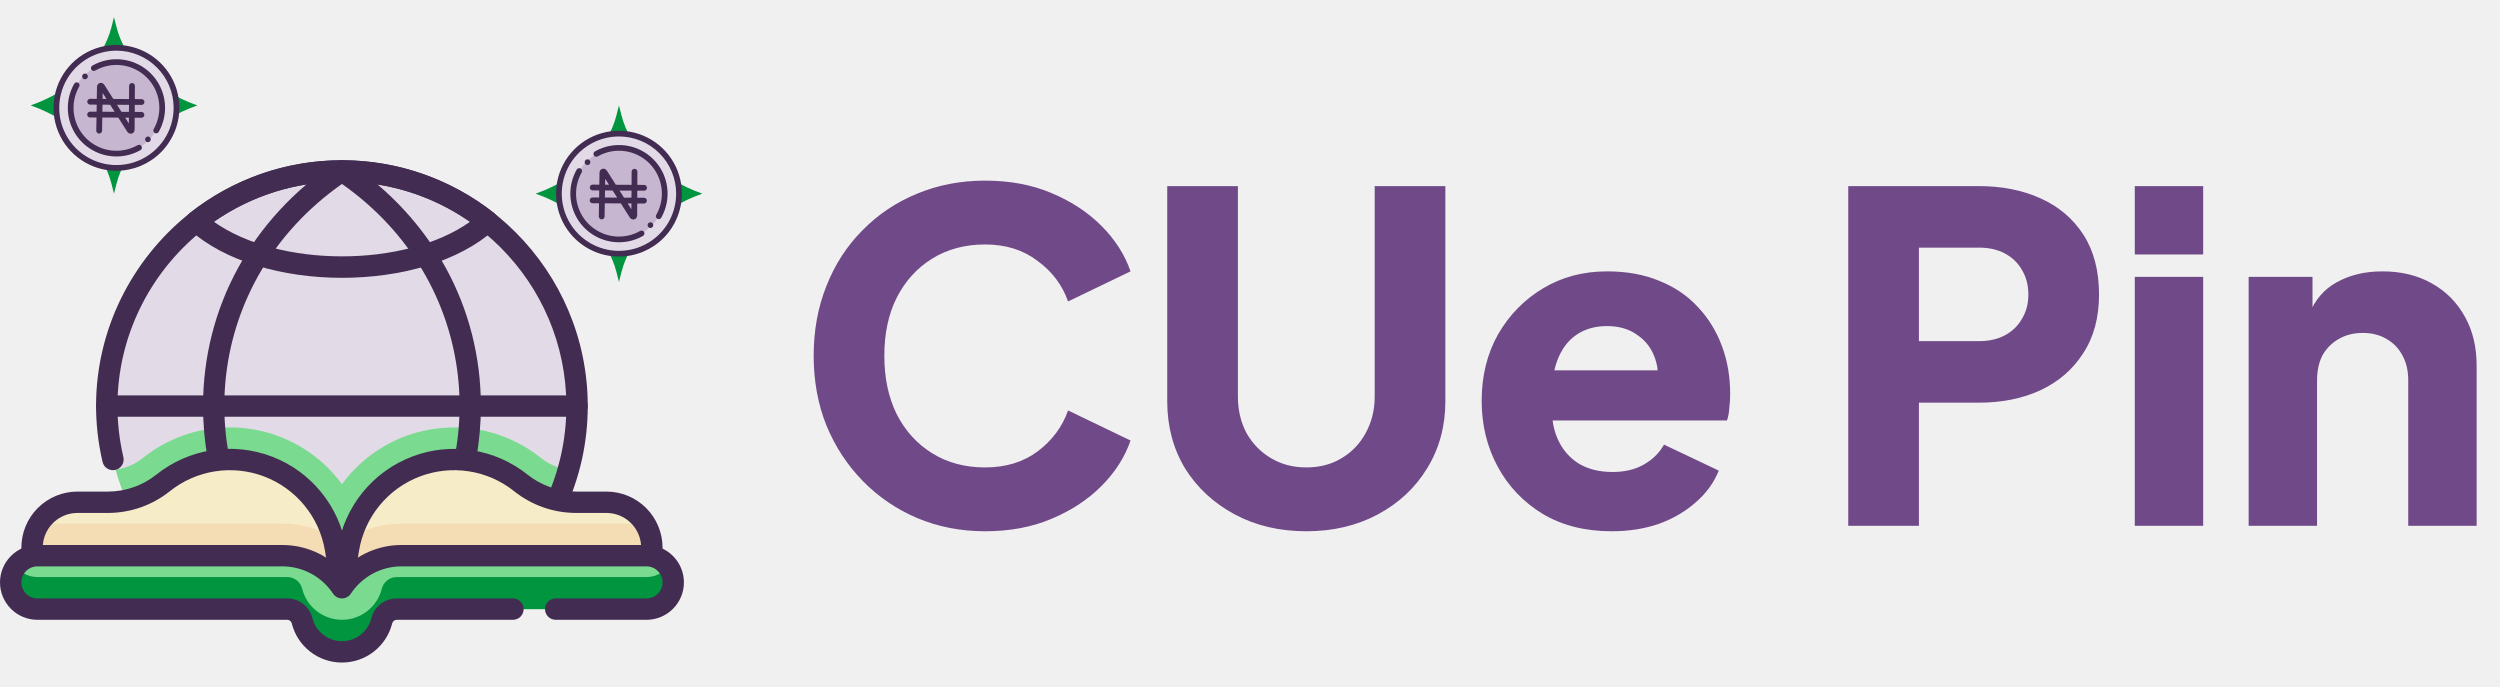
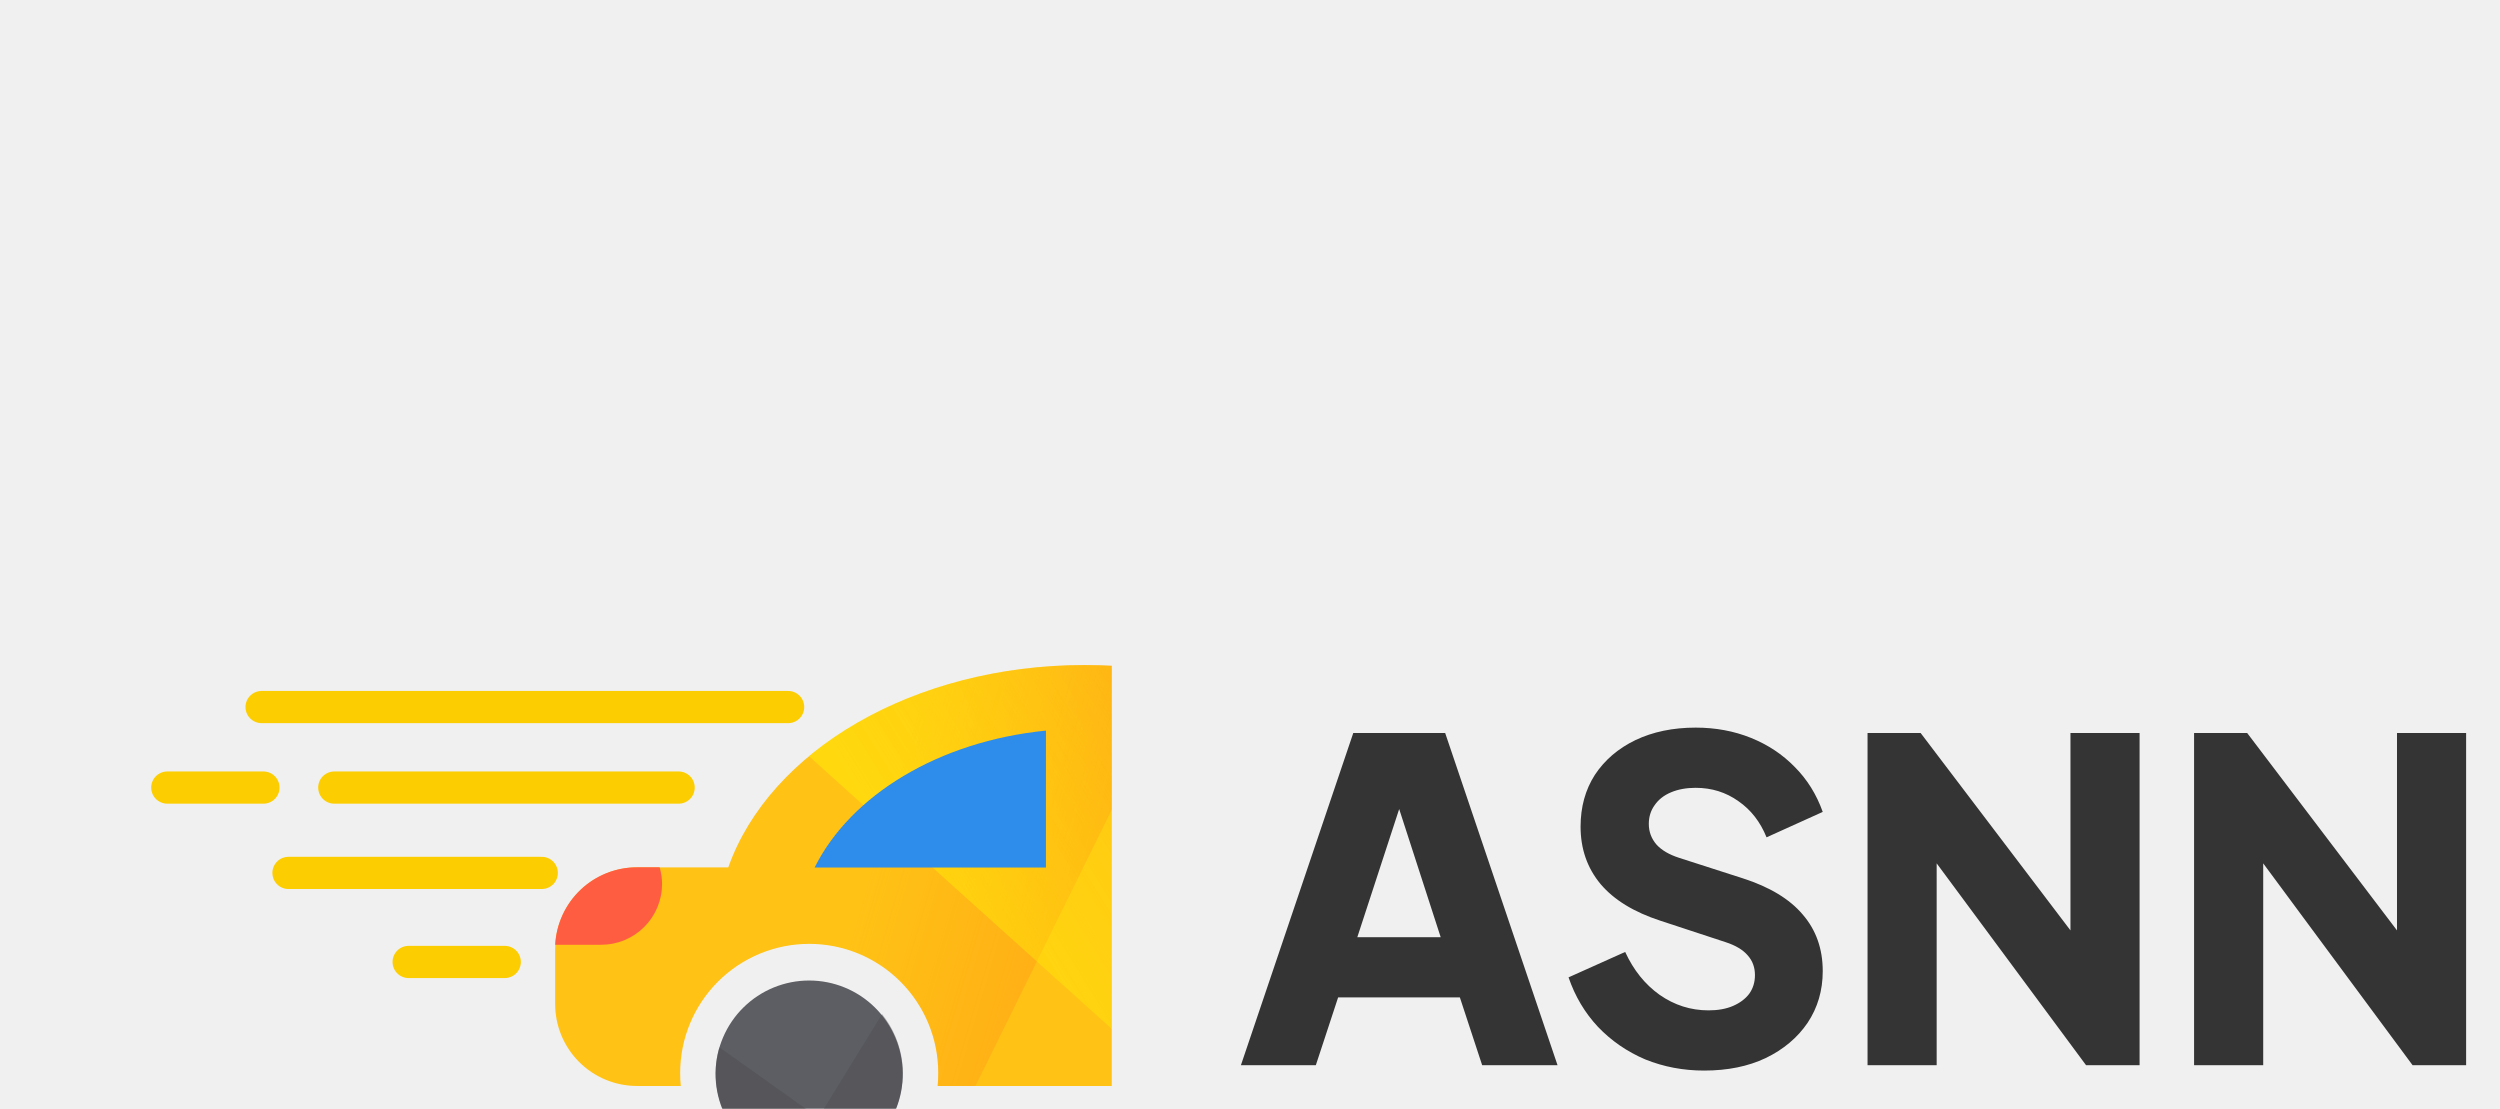
- <svg xmlns="http://www.w3.org/2000/svg" width="408" height="112" viewBox="0 0 408 112" fill="none">
-   <path d="M94.176 66.272C94.182 71.943 92.927 77.545 90.504 82.672C88.081 87.799 84.549 92.324 80.163 95.92H31.453C25.384 90.936 20.99 84.212 18.861 76.653C12.01 52.23 30.374 27.904 55.808 27.904C65.984 27.904 75.743 31.946 82.938 39.142C90.134 46.337 94.176 56.096 94.176 66.272Z" fill="#E2DBE7" />
-   <path d="M92.755 76.653C90.626 84.212 86.232 90.936 80.163 95.92H31.453C25.384 90.936 20.99 84.212 18.861 76.653C20.496 76.43 22.039 75.768 23.326 74.737C25.714 72.821 28.465 71.408 31.414 70.584C34.363 69.76 37.448 69.542 40.483 69.942C43.518 70.343 46.441 71.355 49.075 72.915C51.709 74.477 53.999 76.555 55.808 79.025C63.543 68.496 78.312 66.769 88.275 74.733C89.566 75.767 91.115 76.431 92.755 76.653Z" fill="#7ADA90" />
-   <path d="M80.163 97.664H31.453C31.049 97.664 30.658 97.524 30.346 97.267C25.653 93.401 21.892 88.526 19.343 83.006C19.247 82.797 19.194 82.573 19.185 82.344C19.176 82.115 19.213 81.886 19.292 81.672C19.372 81.457 19.493 81.26 19.649 81.092C19.804 80.924 19.992 80.788 20.2 80.693C20.408 80.597 20.633 80.543 20.862 80.535C21.091 80.526 21.319 80.562 21.534 80.642C21.748 80.722 21.945 80.843 22.113 80.998C22.282 81.154 22.417 81.341 22.513 81.549C24.753 86.401 28.02 90.71 32.087 94.176H79.531C83.581 90.742 86.833 86.467 89.061 81.648C91.289 76.829 92.439 71.581 92.432 66.272C92.432 46.076 76.003 29.648 55.808 29.648C32.264 29.648 14.796 51.627 20.134 74.597C20.186 74.82 20.194 75.052 20.156 75.278C20.119 75.504 20.037 75.72 19.916 75.915C19.795 76.109 19.636 76.278 19.45 76.411C19.264 76.544 19.053 76.639 18.83 76.691C18.607 76.743 18.375 76.75 18.149 76.713C17.923 76.675 17.707 76.594 17.512 76.472C17.318 76.351 17.149 76.193 17.016 76.007C16.883 75.82 16.788 75.61 16.736 75.386C10.878 50.186 30.084 26.16 55.808 26.16C77.926 26.16 95.92 44.154 95.92 66.272C95.928 72.201 94.618 78.058 92.084 83.419C89.55 88.779 85.857 93.51 81.27 97.267C80.958 97.524 80.567 97.664 80.163 97.664Z" fill="#432C52" />
-   <path d="M65.657 97.664H45.959C45.711 97.663 45.466 97.609 45.24 97.505C45.014 97.402 44.814 97.252 44.651 97.064C37.114 88.418 33.136 77.771 33.136 66.272C33.136 50.199 41.045 35.687 54.838 26.454C55.125 26.262 55.463 26.16 55.808 26.16C56.153 26.16 56.491 26.262 56.778 26.454C70.571 35.687 78.48 50.199 78.48 66.272C78.48 77.771 74.501 88.418 66.972 97.064C66.808 97.252 66.606 97.403 66.379 97.507C66.153 97.61 65.906 97.664 65.657 97.664ZM46.761 94.176H64.855C80.584 75.467 78.384 45.913 55.808 30.019C33.225 45.919 31.039 75.476 46.761 94.176Z" fill="#432C52" />
-   <path d="M55.808 95.92H5.232V89.38C5.232 87.414 6.013 85.529 7.403 84.139C8.793 82.749 10.678 81.968 12.644 81.968H17.634C20.896 81.969 24.061 80.859 26.607 78.82C36.334 71.05 50.846 75.672 54.293 87.586C54.677 88.892 54.679 89.147 55.808 95.92Z" fill="#F6EDC8" />
-   <path d="M55.808 95.92H5.232V89.38C5.229 87.992 5.618 86.632 6.355 85.456H46.074C48.952 85.453 51.783 86.186 54.297 87.586C54.676 88.891 54.679 89.147 55.808 95.92Z" fill="#F4DCB5" />
-   <path d="M55.808 97.664H5.232C4.769 97.664 4.326 97.48 3.999 97.153C3.672 96.826 3.488 96.382 3.488 95.92V89.38C3.488 86.952 4.453 84.623 6.17 82.906C7.887 81.189 10.216 80.224 12.644 80.224H17.634C20.499 80.22 23.278 79.245 25.517 77.457C28.133 75.365 31.25 73.992 34.561 73.477C37.871 72.961 41.258 73.319 44.387 74.516C47.516 75.714 50.277 77.708 52.397 80.302C54.517 82.896 55.922 85.999 56.473 89.304L57.528 95.626C57.571 95.876 57.559 96.133 57.492 96.378C57.425 96.623 57.306 96.85 57.142 97.045C56.978 97.239 56.774 97.395 56.543 97.502C56.313 97.609 56.062 97.664 55.808 97.664ZM6.976 94.176H53.75L53.033 89.877C52.583 87.172 51.433 84.632 49.697 82.509C47.962 80.386 45.702 78.753 43.141 77.773C40.58 76.793 37.808 76.5 35.099 76.923C32.389 77.346 29.838 78.469 27.697 80.183C24.838 82.463 21.291 83.707 17.634 83.712H12.644C11.141 83.712 9.699 84.309 8.636 85.372C7.573 86.435 6.976 87.877 6.976 89.38V94.176Z" fill="#432C52" />
-   <path d="M106.384 89.38V95.92H55.808C56.955 89.042 56.948 88.857 57.319 87.586C60.77 75.672 75.28 71.048 85.005 78.82C87.552 80.86 90.719 81.97 93.982 81.968H98.972C100.938 81.968 102.823 82.749 104.213 84.139C105.603 85.529 106.384 87.414 106.384 89.38Z" fill="#F6EDC8" />
-   <path d="M106.384 89.38V95.92H55.808C56.955 89.042 56.948 88.857 57.319 87.586C59.834 86.187 62.664 85.454 65.542 85.456H105.261C105.998 86.632 106.387 87.992 106.384 89.38Z" fill="#F4DCB5" />
-   <path d="M106.384 97.664H55.808C55.555 97.664 55.304 97.609 55.074 97.502C54.845 97.396 54.641 97.24 54.477 97.047C54.313 96.853 54.194 96.627 54.127 96.382C54.059 96.138 54.046 95.882 54.088 95.632L55.143 89.31C55.694 86.006 57.099 82.903 59.219 80.309C61.339 77.715 64.1 75.72 67.229 74.523C70.358 73.326 73.745 72.967 77.055 73.483C80.365 73.999 83.483 75.371 86.099 77.464C88.339 79.249 91.118 80.222 93.982 80.224H98.972C101.4 80.224 103.729 81.189 105.446 82.906C107.163 84.623 108.128 86.952 108.128 89.38V95.92C108.128 96.382 107.944 96.826 107.617 97.153C107.29 97.48 106.846 97.664 106.384 97.664ZM57.866 94.176H104.64V89.38C104.64 87.877 104.043 86.435 102.98 85.372C101.917 84.309 100.475 83.712 98.972 83.712H93.982C90.329 83.704 86.786 82.46 83.93 80.183C81.789 78.469 79.237 77.346 76.528 76.923C73.819 76.5 71.046 76.794 68.486 77.773C65.924 78.753 63.664 80.386 61.929 82.509C60.194 84.632 59.044 87.172 58.594 89.877L57.866 94.176Z" fill="#432C52" />
-   <path d="M109.872 95.048C109.872 96.204 109.413 97.313 108.595 98.131C107.777 98.948 106.668 99.408 105.512 99.408H64.746C64.186 99.408 63.643 99.595 63.202 99.939C62.761 100.284 62.448 100.766 62.313 101.309C61.95 102.758 61.114 104.045 59.936 104.964C58.758 105.884 57.306 106.383 55.812 106.383C54.318 106.383 52.867 105.884 51.689 104.964C50.511 104.045 49.674 102.758 49.312 101.309C49.176 100.765 48.861 100.282 48.419 99.937C47.976 99.593 47.431 99.406 46.87 99.408H6.104C4.948 99.408 3.839 98.948 3.021 98.131C2.203 97.313 1.744 96.204 1.744 95.048C1.744 93.891 2.203 92.782 3.021 91.965C3.839 91.147 4.948 90.688 6.104 90.688H46.074C48.003 90.688 49.901 91.165 51.6 92.078C53.298 92.991 54.744 94.311 55.808 95.92C56.872 94.311 58.318 92.991 60.016 92.078C61.715 91.165 63.613 90.688 65.542 90.688H105.512C106.668 90.688 107.777 91.147 108.595 91.965C109.413 92.782 109.872 93.891 109.872 95.048Z" fill="#7ADA90" />
-   <path d="M105.512 94.176H64.746C64.186 94.176 63.643 94.363 63.202 94.707C62.761 95.052 62.448 95.534 62.313 96.077C61.95 97.526 61.114 98.813 59.936 99.732C58.758 100.652 57.306 101.151 55.812 101.151C54.318 101.151 52.867 100.652 51.689 99.732C50.511 98.813 49.674 97.526 49.312 96.077C49.176 95.532 48.862 95.049 48.419 94.705C47.976 94.36 47.431 94.174 46.87 94.176H6.104C5.427 94.177 4.759 94.02 4.153 93.717C3.548 93.414 3.021 92.974 2.616 92.432C2.048 93.186 1.742 94.104 1.744 95.048C1.744 96.204 2.203 97.313 3.021 98.131C3.839 98.948 4.948 99.408 6.104 99.408H46.87C47.429 99.408 47.973 99.595 48.414 99.939C48.855 100.284 49.168 100.766 49.303 101.309C49.666 102.758 50.502 104.045 51.68 104.964C52.858 105.884 54.309 106.383 55.804 106.383C57.298 106.383 58.749 105.884 59.927 104.964C61.105 104.045 61.941 102.758 62.304 101.309C62.44 100.764 62.754 100.281 63.197 99.937C63.639 99.592 64.185 99.406 64.746 99.408H105.512C106.668 99.408 107.777 98.948 108.595 98.131C109.413 97.313 109.872 96.204 109.872 95.048C109.874 94.104 109.568 93.186 109 92.432C108.595 92.974 108.068 93.414 107.462 93.717C106.857 94.02 106.189 94.177 105.512 94.176Z" fill="#01953F" />
-   <path d="M55.808 108.128C53.924 108.13 52.094 107.501 50.609 106.342C49.124 105.183 48.07 103.56 47.615 101.732C47.574 101.565 47.478 101.418 47.343 101.313C47.208 101.207 47.041 101.151 46.87 101.152H6.104C4.485 101.152 2.933 100.509 1.788 99.364C0.643 98.219 0 96.667 0 95.048C0 93.429 0.643 91.876 1.788 90.732C2.933 89.587 4.485 88.944 6.104 88.944H46.074C47.896 88.942 49.699 89.311 51.373 90.03C53.046 90.749 54.556 91.802 55.808 93.125C57.06 91.802 58.57 90.749 60.243 90.03C61.917 89.311 63.72 88.942 65.542 88.944H105.512C107.131 88.944 108.683 89.587 109.828 90.732C110.973 91.876 111.616 93.429 111.616 95.048C111.616 96.667 110.973 98.219 109.828 99.364C108.683 100.509 107.131 101.152 105.512 101.152H90.688C90.225 101.152 89.782 100.968 89.455 100.641C89.128 100.314 88.944 99.87 88.944 99.408C88.944 98.945 89.128 98.502 89.455 98.175C89.782 97.848 90.225 97.664 90.688 97.664H105.512C106.206 97.664 106.871 97.388 107.362 96.898C107.852 96.407 108.128 95.742 108.128 95.048C108.128 94.354 107.852 93.689 107.362 93.198C106.871 92.707 106.206 92.432 105.512 92.432H65.542C63.9 92.43 62.284 92.836 60.838 93.613C59.392 94.391 58.162 95.515 57.258 96.886C57.099 97.125 56.883 97.321 56.629 97.457C56.376 97.592 56.093 97.663 55.806 97.663C55.518 97.663 55.236 97.592 54.982 97.457C54.729 97.321 54.513 97.125 54.354 96.886C53.45 95.515 52.22 94.39 50.774 93.613C49.328 92.835 47.712 92.43 46.07 92.432H6.104C5.41 92.432 4.745 92.707 4.254 93.198C3.764 93.689 3.488 94.354 3.488 95.048C3.488 95.742 3.764 96.407 4.254 96.898C4.745 97.388 5.41 97.664 6.104 97.664H46.87C47.819 97.663 48.74 97.98 49.488 98.564C50.235 99.148 50.766 99.965 50.995 100.886C51.263 101.958 51.882 102.91 52.753 103.59C53.624 104.271 54.698 104.64 55.804 104.64C56.909 104.64 57.983 104.271 58.854 103.59C59.725 102.91 60.344 101.958 60.613 100.886C60.842 99.964 61.374 99.145 62.123 98.561C62.872 97.977 63.796 97.661 64.746 97.664H83.712C84.174 97.664 84.618 97.848 84.945 98.175C85.272 98.502 85.456 98.945 85.456 99.408C85.456 99.87 85.272 100.314 84.945 100.641C84.618 100.968 84.174 101.152 83.712 101.152H64.746C64.575 101.152 64.41 101.209 64.275 101.314C64.141 101.419 64.046 101.566 64.005 101.732C63.55 103.56 62.495 105.184 61.01 106.343C59.524 107.503 57.693 108.131 55.808 108.128ZM30.878 37.433C30.69 37.262 30.542 37.053 30.444 36.82C30.346 36.586 30.299 36.334 30.308 36.081C30.317 35.828 30.381 35.58 30.495 35.354C30.61 35.128 30.772 34.93 30.971 34.773C38.044 29.186 46.795 26.148 55.808 26.148C64.821 26.148 73.572 29.186 80.645 34.773C80.844 34.93 81.006 35.128 81.12 35.354C81.235 35.58 81.299 35.828 81.308 36.081C81.317 36.334 81.27 36.586 81.172 36.82C81.074 37.053 80.926 37.262 80.738 37.433C69.145 47.986 42.458 47.973 30.878 37.433ZM34.902 36.188C45.446 43.698 66.102 43.746 76.714 36.188C70.578 31.919 63.283 29.631 55.808 29.631C48.333 29.631 41.038 31.919 34.902 36.188ZM94.176 68.016H17.44C16.977 68.016 16.534 67.832 16.207 67.505C15.88 67.178 15.696 66.734 15.696 66.272C15.696 65.809 15.88 65.366 16.207 65.039C16.534 64.712 16.977 64.528 17.44 64.528H94.176C94.638 64.528 95.082 64.712 95.409 65.039C95.736 65.366 95.92 65.809 95.92 66.272C95.92 66.734 95.736 67.178 95.409 67.505C95.082 67.832 94.638 68.016 94.176 68.016Z" fill="#432C52" />
-   <path d="M32.205 17.202C28.82 18.396 25.859 20.181 23.564 22.409C21.269 24.638 19.706 27.246 19.004 30.02L18.603 31.604L18.201 30.02C17.499 27.246 15.937 24.637 13.642 22.409C11.347 20.181 8.385 18.396 5.001 17.202C8.385 16.008 11.347 14.224 13.641 11.995C15.936 9.767 17.499 7.159 18.201 4.385L18.603 2.8L19.004 4.385C19.706 7.159 21.269 9.767 23.564 11.995C25.859 14.224 28.82 16.008 32.205 17.202Z" fill="#01953F" />
-   <path d="M19.003 27.404C24.416 27.404 28.804 23.016 28.804 17.602C28.804 12.189 24.416 7.801 19.003 7.801C13.589 7.801 9.201 12.189 9.201 17.602C9.201 23.016 13.589 27.404 19.003 27.404Z" fill="#E2DBE7" />
-   <path d="M19.003 25.07C23.127 25.07 26.47 21.727 26.47 17.602C26.47 13.478 23.127 10.135 19.003 10.135C14.878 10.135 11.535 13.478 11.535 17.602C11.535 21.727 14.878 25.07 19.003 25.07Z" fill="#C6B6CF" />
-   <path d="M16.185 21.323L16.3 14.158C16.301 14.065 16.378 13.99 16.471 13.99V13.99C16.529 13.991 16.583 14.021 16.614 14.07L21.186 21.275C21.216 21.324 21.27 21.353 21.328 21.354V21.354C21.421 21.354 21.498 21.279 21.498 21.185L21.541 14.024M14.715 16.599L23.097 16.649M14.703 18.695L23.084 18.745" stroke="#432C52" stroke-width="0.944" stroke-linecap="round" />
-   <path d="M19.003 27.871C16.972 27.871 14.987 27.268 13.298 26.14C11.609 25.012 10.293 23.408 9.516 21.532C8.739 19.656 8.536 17.591 8.932 15.599C9.328 13.607 10.306 11.778 11.742 10.342C13.178 8.906 15.008 7.928 17 7.532C18.991 7.135 21.056 7.339 22.932 8.116C24.808 8.893 26.412 10.209 27.54 11.898C28.669 13.586 29.271 15.572 29.271 17.602C29.268 20.325 28.185 22.935 26.26 24.86C24.335 26.785 21.725 27.867 19.003 27.871ZM19.003 8.268C17.157 8.268 15.352 8.815 13.817 9.841C12.282 10.867 11.085 12.325 10.379 14.03C9.672 15.736 9.487 17.613 9.847 19.424C10.208 21.234 11.097 22.898 12.402 24.203C13.708 25.509 15.371 26.398 17.182 26.758C18.992 27.118 20.869 26.933 22.575 26.227C24.281 25.52 25.738 24.324 26.764 22.789C27.79 21.253 28.337 19.449 28.337 17.602C28.334 15.128 27.35 12.755 25.6 11.005C23.85 9.255 21.477 8.271 19.003 8.268Z" fill="#432C52" />
-   <path d="M25.494 21.761C25.413 21.761 25.333 21.739 25.262 21.699C25.191 21.658 25.132 21.599 25.091 21.529C25.05 21.458 25.029 21.378 25.028 21.296C25.028 21.214 25.049 21.134 25.089 21.063C25.848 19.73 26.148 18.185 25.944 16.665C25.739 15.145 25.04 13.734 23.956 12.649C22.871 11.565 21.46 10.866 19.94 10.661C18.42 10.456 16.875 10.756 15.542 11.515C15.489 11.547 15.43 11.567 15.368 11.575C15.307 11.584 15.245 11.58 15.185 11.564C15.125 11.548 15.069 11.521 15.02 11.483C14.971 11.445 14.93 11.398 14.9 11.344C14.869 11.291 14.849 11.231 14.842 11.17C14.834 11.109 14.839 11.046 14.856 10.987C14.872 10.927 14.901 10.872 14.939 10.823C14.978 10.775 15.025 10.734 15.079 10.704C16.59 9.844 18.342 9.504 20.065 9.736C21.788 9.968 23.387 10.759 24.616 11.989C25.846 13.218 26.637 14.817 26.869 16.54C27.101 18.263 26.761 20.015 25.901 21.526C25.86 21.597 25.8 21.657 25.729 21.698C25.658 21.739 25.577 21.761 25.494 21.761ZM19.003 25.537C17.614 25.537 16.25 25.173 15.046 24.48C13.842 23.788 12.841 22.792 12.143 21.592C11.445 20.392 11.074 19.029 11.067 17.641C11.06 16.252 11.418 14.886 12.105 13.679C12.135 13.625 12.175 13.577 12.224 13.539C12.272 13.5 12.328 13.472 12.387 13.455C12.447 13.439 12.509 13.434 12.57 13.441C12.632 13.449 12.691 13.469 12.745 13.499C12.798 13.53 12.845 13.571 12.883 13.62C12.921 13.669 12.948 13.725 12.964 13.785C12.98 13.844 12.984 13.907 12.976 13.968C12.967 14.029 12.947 14.088 12.915 14.142C12.157 15.475 11.857 17.02 12.061 18.54C12.266 20.06 12.965 21.471 14.049 22.555C15.134 23.64 16.544 24.338 18.065 24.543C19.585 24.748 21.13 24.448 22.463 23.689C22.516 23.659 22.575 23.639 22.636 23.632C22.697 23.624 22.758 23.628 22.817 23.645C22.877 23.661 22.932 23.688 22.98 23.726C23.029 23.763 23.07 23.81 23.1 23.863C23.13 23.916 23.15 23.975 23.158 24.036C23.165 24.097 23.161 24.159 23.145 24.218C23.129 24.277 23.101 24.332 23.064 24.381C23.026 24.429 22.979 24.47 22.926 24.5C21.73 25.18 20.378 25.538 19.003 25.537ZM13.869 12.935C13.745 12.933 13.627 12.885 13.537 12.8C13.451 12.711 13.403 12.592 13.402 12.468C13.403 12.407 13.415 12.347 13.439 12.291C13.463 12.234 13.496 12.182 13.537 12.137C13.592 12.083 13.658 12.043 13.732 12.021C13.805 11.999 13.883 11.996 13.958 12.011C14.033 12.026 14.103 12.059 14.162 12.108C14.221 12.156 14.268 12.219 14.297 12.289C14.326 12.36 14.338 12.437 14.331 12.513C14.323 12.589 14.297 12.662 14.255 12.726C14.213 12.79 14.155 12.842 14.088 12.879C14.02 12.915 13.945 12.934 13.869 12.935ZM24.137 23.203C24.03 23.202 23.927 23.164 23.845 23.096C23.763 23.027 23.707 22.933 23.688 22.828C23.668 22.723 23.684 22.614 23.735 22.521C23.786 22.427 23.868 22.354 23.967 22.313C24.065 22.273 24.175 22.268 24.277 22.299C24.379 22.331 24.467 22.396 24.526 22.485C24.585 22.574 24.612 22.681 24.601 22.787C24.591 22.893 24.544 22.992 24.468 23.068C24.379 23.153 24.26 23.201 24.137 23.203Z" fill="#432C52" />
-   <path d="M114.616 31.604C111.232 32.799 108.271 34.583 105.976 36.812C103.681 39.04 102.118 41.648 101.416 44.422L101.014 46.007L100.613 44.422C99.911 41.648 98.348 39.04 96.053 36.811C93.758 34.583 90.797 32.798 87.412 31.604C90.797 30.41 93.758 28.626 96.053 26.397C98.348 24.169 99.911 21.561 100.613 18.787L101.014 17.202L101.416 18.787C102.118 21.561 103.681 24.169 105.975 26.398C108.27 28.626 111.232 30.41 114.616 31.604Z" fill="#01953F" />
-   <path d="M101.014 41.406C106.428 41.406 110.816 37.017 110.816 31.604C110.816 26.191 106.428 21.803 101.014 21.803C95.601 21.803 91.213 26.191 91.213 31.604C91.213 37.017 95.601 41.406 101.014 41.406Z" fill="#E2DBE7" />
-   <path d="M101.014 39.072C105.139 39.072 108.482 35.729 108.482 31.604C108.482 27.48 105.139 24.137 101.014 24.137C96.89 24.137 93.547 27.48 93.547 31.604C93.547 35.729 96.89 39.072 101.014 39.072Z" fill="#C6B6CF" />
-   <path d="M98.197 35.325L98.311 28.16C98.313 28.067 98.389 27.992 98.483 27.992V27.992C98.541 27.993 98.595 28.023 98.626 28.072L103.197 35.277C103.228 35.326 103.282 35.355 103.339 35.356V35.356C103.433 35.356 103.509 35.281 103.51 35.187L103.553 28.026M96.727 30.601L105.109 30.651M96.714 32.697L105.096 32.747" stroke="#432C52" stroke-width="0.944" stroke-linecap="round" />
-   <path d="M101.014 41.873C98.984 41.873 96.998 41.27 95.31 40.142C93.621 39.014 92.305 37.41 91.528 35.534C90.751 33.658 90.547 31.593 90.944 29.601C91.34 27.609 92.318 25.78 93.754 24.344C95.19 22.908 97.019 21.93 99.011 21.534C101.003 21.137 103.068 21.341 104.944 22.118C106.82 22.895 108.424 24.211 109.552 25.9C110.68 27.588 111.283 29.574 111.283 31.604C111.279 34.327 110.197 36.937 108.272 38.862C106.347 40.787 103.737 41.87 101.014 41.873ZM101.014 22.27C99.168 22.27 97.363 22.817 95.828 23.843C94.293 24.869 93.097 26.326 92.39 28.032C91.684 29.738 91.499 31.615 91.859 33.425C92.219 35.236 93.108 36.9 94.414 38.205C95.719 39.511 97.383 40.4 99.193 40.76C101.004 41.12 102.881 40.935 104.587 40.228C106.292 39.522 107.75 38.326 108.776 36.791C109.802 35.255 110.349 33.451 110.349 31.604C110.346 29.13 109.362 26.757 107.612 25.007C105.862 23.257 103.489 22.273 101.014 22.27Z" fill="#432C52" />
-   <path d="M107.506 35.763C107.425 35.763 107.344 35.741 107.274 35.701C107.203 35.66 107.144 35.601 107.103 35.531C107.062 35.46 107.04 35.38 107.04 35.298C107.04 35.217 107.061 35.136 107.101 35.065C107.86 33.732 108.16 32.187 107.955 30.667C107.75 29.147 107.052 27.736 105.967 26.651C104.883 25.567 103.472 24.868 101.952 24.663C100.432 24.459 98.887 24.759 97.554 25.517C97.5 25.549 97.441 25.569 97.38 25.578C97.319 25.586 97.257 25.582 97.197 25.566C97.137 25.55 97.081 25.523 97.032 25.485C96.983 25.447 96.942 25.4 96.911 25.346C96.881 25.293 96.861 25.233 96.853 25.172C96.846 25.111 96.851 25.048 96.867 24.989C96.884 24.929 96.912 24.874 96.951 24.825C96.989 24.777 97.037 24.736 97.091 24.706C98.602 23.846 100.353 23.506 102.076 23.738C103.799 23.97 105.398 24.762 106.628 25.991C107.857 27.22 108.649 28.819 108.881 30.542C109.113 32.265 108.773 34.017 107.912 35.528C107.871 35.599 107.812 35.659 107.741 35.7C107.67 35.741 107.589 35.763 107.506 35.763ZM101.014 39.539C99.626 39.539 98.261 39.175 97.058 38.483C95.854 37.79 94.853 36.794 94.155 35.594C93.457 34.394 93.085 33.031 93.079 31.643C93.072 30.254 93.43 28.888 94.117 27.681C94.146 27.627 94.187 27.579 94.235 27.541C94.284 27.503 94.339 27.474 94.399 27.457C94.458 27.441 94.521 27.436 94.582 27.444C94.643 27.451 94.703 27.471 94.756 27.501C94.81 27.532 94.857 27.573 94.895 27.622C94.933 27.671 94.96 27.727 94.976 27.787C94.992 27.846 94.996 27.909 94.987 27.97C94.979 28.031 94.959 28.09 94.927 28.144C94.168 29.477 93.868 31.022 94.073 32.542C94.278 34.062 94.976 35.473 96.061 36.557C97.145 37.642 98.556 38.34 100.076 38.545C101.596 38.75 103.142 38.45 104.475 37.691C104.528 37.661 104.587 37.642 104.648 37.634C104.708 37.626 104.77 37.63 104.829 37.647C104.888 37.663 104.944 37.69 104.992 37.728C105.041 37.765 105.081 37.812 105.112 37.865C105.142 37.919 105.162 37.977 105.169 38.038C105.177 38.099 105.173 38.161 105.157 38.22C105.14 38.279 105.113 38.334 105.075 38.383C105.038 38.431 104.991 38.472 104.938 38.502C103.742 39.182 102.39 39.54 101.014 39.539ZM95.88 26.937C95.757 26.935 95.638 26.887 95.549 26.802C95.463 26.713 95.415 26.594 95.414 26.47C95.414 26.409 95.427 26.349 95.451 26.293C95.475 26.236 95.508 26.184 95.549 26.139C95.603 26.085 95.67 26.045 95.743 26.023C95.817 26.001 95.894 25.998 95.969 26.013C96.044 26.028 96.115 26.061 96.174 26.11C96.233 26.158 96.279 26.221 96.309 26.291C96.338 26.362 96.35 26.439 96.342 26.515C96.335 26.591 96.309 26.665 96.267 26.728C96.224 26.792 96.167 26.845 96.1 26.881C96.032 26.917 95.957 26.937 95.88 26.937ZM106.148 37.205C106.042 37.204 105.939 37.166 105.857 37.098C105.775 37.029 105.719 36.935 105.699 36.83C105.679 36.725 105.696 36.617 105.747 36.523C105.798 36.429 105.88 36.356 105.978 36.315C106.077 36.275 106.187 36.27 106.289 36.301C106.391 36.333 106.479 36.398 106.538 36.487C106.597 36.576 106.623 36.683 106.613 36.789C106.602 36.895 106.555 36.994 106.48 37.07C106.39 37.155 106.272 37.203 106.148 37.205Z" fill="#432C52" />
-   <path d="M160.768 86.701C156.799 86.701 153.104 85.982 149.681 84.543C146.308 83.104 143.356 81.095 140.826 78.516C138.296 75.936 136.312 72.91 134.873 69.438C133.484 65.965 132.79 62.17 132.79 58.053C132.79 53.935 133.484 50.141 134.873 46.668C136.262 43.146 138.222 40.12 140.752 37.59C143.282 35.01 146.233 33.026 149.606 31.637C153.029 30.198 156.75 29.479 160.768 29.479C164.786 29.479 168.383 30.149 171.558 31.488C174.782 32.828 177.51 34.614 179.743 36.846C181.975 39.078 183.562 41.559 184.505 44.287L174.311 49.198C173.368 46.519 171.706 44.312 169.325 42.575C166.994 40.79 164.141 39.897 160.768 39.897C157.494 39.897 154.617 40.666 152.136 42.203C149.656 43.741 147.721 45.874 146.332 48.603C144.993 51.282 144.323 54.431 144.323 58.053C144.323 61.674 144.993 64.849 146.332 67.577C147.721 70.306 149.656 72.439 152.136 73.977C154.617 75.514 157.494 76.283 160.768 76.283C164.141 76.283 166.994 75.415 169.325 73.679C171.706 71.893 173.368 69.661 174.311 66.982L184.505 71.893C183.562 74.622 181.975 77.102 179.743 79.334C177.51 81.567 174.782 83.352 171.558 84.692C168.383 86.031 164.786 86.701 160.768 86.701ZM213.187 86.701C208.822 86.701 204.928 85.783 201.505 83.948C198.082 82.112 195.378 79.607 193.394 76.432C191.459 73.208 190.492 69.562 190.492 65.494V30.372H202.026V64.75C202.026 66.933 202.497 68.917 203.44 70.703C204.432 72.439 205.771 73.803 207.458 74.795C209.144 75.787 211.054 76.283 213.187 76.283C215.37 76.283 217.28 75.787 218.917 74.795C220.604 73.803 221.918 72.439 222.861 70.703C223.853 68.917 224.349 66.933 224.349 64.75V30.372H235.883V65.494C235.883 69.562 234.891 73.208 232.906 76.432C230.972 79.607 228.293 82.112 224.87 83.948C221.447 85.783 217.553 86.701 213.187 86.701ZM263.015 86.701C258.699 86.701 254.954 85.758 251.779 83.873C248.604 81.939 246.149 79.359 244.413 76.135C242.676 72.91 241.808 69.338 241.808 65.419C241.808 61.352 242.701 57.73 244.487 54.556C246.322 51.381 248.778 48.876 251.854 47.04C254.929 45.205 258.402 44.287 262.271 44.287C265.496 44.287 268.348 44.808 270.828 45.849C273.309 46.842 275.392 48.255 277.079 50.091C278.815 51.926 280.13 54.059 281.023 56.49C281.915 58.871 282.362 61.476 282.362 64.303C282.362 65.097 282.312 65.891 282.213 66.684C282.164 67.429 282.04 68.073 281.841 68.619H251.407V60.434H275.516L270.233 64.303C270.729 62.17 270.704 60.285 270.159 58.648C269.613 56.962 268.646 55.647 267.257 54.704C265.917 53.712 264.255 53.216 262.271 53.216C260.336 53.216 258.675 53.687 257.286 54.63C255.897 55.572 254.855 56.962 254.16 58.797C253.466 60.632 253.193 62.865 253.342 65.494C253.143 67.776 253.416 69.785 254.16 71.521C254.904 73.257 256.045 74.622 257.583 75.614C259.121 76.556 260.981 77.028 263.164 77.028C265.148 77.028 266.835 76.631 268.224 75.837C269.663 75.043 270.779 73.952 271.572 72.563L280.502 76.804C279.708 78.789 278.443 80.525 276.707 82.013C275.02 83.501 273.011 84.667 270.679 85.51C268.348 86.304 265.793 86.701 263.015 86.701ZM301.635 85.808V30.372H322.917C326.737 30.372 330.11 31.042 333.037 32.381C336.013 33.721 338.345 35.705 340.031 38.334C341.718 40.963 342.561 44.212 342.561 48.082C342.561 51.852 341.693 55.052 339.957 57.681C338.27 60.31 335.939 62.319 332.962 63.708C330.036 65.047 326.687 65.717 322.917 65.717H313.169V85.808H301.635ZM313.169 55.672H322.991C324.628 55.672 326.042 55.349 327.233 54.704C328.423 54.059 329.341 53.166 329.986 52.026C330.68 50.885 331.028 49.57 331.028 48.082C331.028 46.544 330.68 45.205 329.986 44.064C329.341 42.923 328.423 42.03 327.233 41.385C326.042 40.74 324.628 40.417 322.991 40.417H313.169V55.672ZM348.396 85.808V45.18H359.558V85.808H348.396ZM348.396 41.534V30.372H359.558V41.534H348.396ZM366.981 85.808V45.18H377.399V53.216L376.804 51.43C377.746 48.999 379.259 47.214 381.343 46.073C383.476 44.882 385.956 44.287 388.784 44.287C391.859 44.287 394.538 44.932 396.82 46.221C399.152 47.511 400.962 49.322 402.252 51.654C403.542 53.935 404.187 56.614 404.187 59.69V85.808H393.025V62.071C393.025 60.484 392.703 59.119 392.058 57.978C391.462 56.837 390.594 55.944 389.453 55.3C388.362 54.655 387.072 54.332 385.584 54.332C384.145 54.332 382.856 54.655 381.715 55.3C380.574 55.944 379.681 56.837 379.036 57.978C378.441 59.119 378.143 60.484 378.143 62.071V85.808H366.981Z" fill="#704988" />
+ <svg xmlns="http://www.w3.org/2000/svg" width="460" height="204" viewBox="0 0 460 204" fill="none">
+   <g clip-path="url(#clip0_3_2917)">
+     <path d="M199.561 122.372C168.037 122.372 141.571 138.185 134.004 159.596H117.228C115.246 159.59 113.283 159.976 111.451 160.731C109.619 161.487 107.955 162.597 106.554 163.998C105.153 165.4 104.042 167.064 103.287 168.896C102.531 170.728 102.145 172.691 102.151 174.673V184.707C102.145 186.69 102.53 188.655 103.285 190.489C104.04 192.323 105.15 193.99 106.551 195.394C107.951 196.798 109.616 197.912 111.448 198.671C113.28 199.43 115.244 199.82 117.228 199.819H125.264C125.187 199.019 125.15 198.216 125.152 197.412C125.152 194.294 125.765 191.207 126.958 188.327C128.151 185.446 129.9 182.829 132.104 180.624C134.309 178.42 136.926 176.671 139.807 175.478C142.687 174.285 145.775 173.671 148.892 173.672C152.01 173.671 155.098 174.284 157.979 175.477C160.86 176.67 163.478 178.418 165.683 180.623C167.887 182.828 169.636 185.445 170.83 188.326C172.023 191.207 172.637 194.294 172.636 197.412C172.636 198.219 172.604 199.031 172.525 199.819H223.748C223.671 199.019 223.634 198.216 223.636 197.412C223.636 194.294 224.249 191.207 225.442 188.327C226.635 185.446 228.384 182.829 230.589 180.624C232.793 178.42 235.411 176.671 238.291 175.478C241.172 174.285 244.259 173.671 247.377 173.672C250.494 173.671 253.582 174.285 256.462 175.478C259.343 176.671 261.96 178.42 264.165 180.624C266.369 182.829 268.118 185.446 269.311 188.327C270.504 191.207 271.118 194.294 271.117 197.412C271.117 198.219 271.085 199.031 271.006 199.819H281.932C283.915 199.82 285.879 199.431 287.711 198.671C289.543 197.912 291.208 196.799 292.608 195.395C294.009 193.992 295.119 192.325 295.874 190.491C296.629 188.658 297.015 186.693 297.009 184.71V174.669C297.015 172.688 296.628 170.725 295.873 168.894C295.117 167.062 294.006 165.398 292.605 163.997C291.204 162.596 289.54 161.486 287.708 160.731C285.877 159.976 283.914 159.59 281.932 159.596H265.16C257.58 138.185 231.085 122.372 199.561 122.372Z" fill="#FFC215" />
+     <path fill-rule="evenodd" clip-rule="evenodd" d="M166.107 197.402C166.138 199.683 165.716 201.948 164.864 204.065C164.013 206.181 162.749 208.107 161.147 209.731C159.545 211.355 157.636 212.645 155.531 213.525C153.427 214.405 151.168 214.859 148.887 214.859C146.605 214.859 144.347 214.405 142.242 213.525C140.137 212.645 138.228 211.355 136.626 209.731C135.024 208.107 133.761 206.181 132.909 204.065C132.058 201.948 131.635 199.683 131.666 197.402C131.728 192.876 133.569 188.555 136.792 185.376C140.015 182.197 144.36 180.415 148.887 180.415C153.414 180.415 157.759 182.197 160.981 185.376C164.204 188.555 166.045 192.876 166.107 197.402ZM264.582 197.402C264.613 199.683 264.19 201.948 263.339 204.065C262.487 206.181 261.224 208.107 259.622 209.731C258.019 211.355 256.111 212.645 254.006 213.525C251.901 214.405 249.643 214.859 247.361 214.859C245.08 214.859 242.821 214.405 240.717 213.525C238.612 212.645 236.703 211.355 235.101 209.731C233.499 208.107 232.235 206.181 231.384 204.065C230.532 201.948 230.11 199.683 230.141 197.402C230.202 192.876 232.044 188.555 235.267 185.376C238.489 182.197 242.834 180.415 247.361 180.415C251.888 180.415 256.233 182.197 259.456 185.376C262.679 188.555 264.52 192.876 264.582 197.402Z" fill="#5D5E63" />
+     <path opacity="0.413" d="M199.56 122.361C168.034 122.361 141.57 138.174 134.003 159.583H117.224C115.243 159.578 113.281 159.965 111.449 160.72C109.618 161.476 107.954 162.586 106.553 163.987C105.152 165.388 104.042 167.052 103.287 168.884C102.531 170.715 102.145 172.678 102.151 174.659V184.734C102.146 186.715 102.532 188.677 103.288 190.508C104.043 192.339 105.153 194.003 106.554 195.404C107.955 196.805 109.619 197.915 111.45 198.67C113.281 199.426 115.243 199.812 117.224 199.807H125.262C125.186 199.007 125.149 198.204 125.151 197.4C125.151 184.284 135.778 173.658 148.892 173.658C162.006 173.658 172.633 184.284 172.633 197.4C172.633 198.206 172.601 199.02 172.522 199.806H179.485L216.893 123.991C211.361 122.918 205.551 122.361 199.56 122.361Z" fill="url(#paint0_linear_3_2917)" />
+     <path opacity="0.466" d="M199.559 122.361C179.375 122.361 161.258 128.856 148.855 139.139L216.19 199.807H223.745C223.669 199.007 223.632 198.204 223.634 197.4C223.634 184.284 234.261 173.658 247.374 173.658C260.49 173.658 271.116 184.284 271.116 197.4C271.116 198.206 271.084 199.02 271.005 199.806H281.931C283.912 199.811 285.875 199.425 287.706 198.669C289.537 197.914 291.201 196.804 292.602 195.403C294.002 194.002 295.113 192.338 295.868 190.507C296.624 188.676 297.01 186.713 297.005 184.732V174.658C297.01 172.677 296.624 170.714 295.869 168.883C295.113 167.052 294.003 165.388 292.602 163.987C291.201 162.586 289.538 161.476 287.706 160.72C285.875 159.964 283.912 159.578 281.931 159.583H265.152C257.578 138.174 231.084 122.361 199.559 122.361Z" fill="url(#paint1_linear_3_2917)" />
+     <path d="M192.453 134.432C172.767 136.383 156.508 146.309 149.894 159.62H192.453V134.432ZM206.673 134.432V159.62H249.229C242.605 146.299 226.371 136.377 206.673 134.432Z" fill="#2E8CEA" />
+     <path fill-rule="evenodd" clip-rule="evenodd" d="M121.375 159.582C121.646 160.551 121.821 161.561 121.821 162.619C121.823 164.093 121.533 165.553 120.97 166.916C120.407 168.278 119.58 169.516 118.537 170.558C117.495 171.6 116.257 172.426 114.894 172.989C113.532 173.553 112.072 173.841 110.598 173.839H102.151C102.354 169.989 104.028 166.363 106.826 163.71C109.624 161.057 113.334 159.579 117.19 159.582H121.375Z" fill="#FF5D42" />
+     <path opacity="0.413" fill-rule="evenodd" clip-rule="evenodd" d="M162.299 186.596L145.3 214.225C146.457 214.471 147.662 214.633 148.892 214.633C152.143 214.635 155.328 213.716 158.078 211.983C160.829 210.251 163.033 207.775 164.436 204.842C165.838 201.91 166.382 198.64 166.005 195.411C165.627 192.182 164.34 189.126 162.299 186.596Z" fill="#4C4C50" />
+     <path opacity="0.466" fill-rule="evenodd" clip-rule="evenodd" d="M158.792 211.504L132.358 192.697C132.02 193.858 131.804 195.052 131.714 196.258C131.497 199.501 132.202 202.74 133.748 205.599C135.293 208.459 137.617 210.822 140.449 212.417C143.282 214.012 146.508 214.772 149.754 214.61C153.001 214.449 156.132 213.372 158.792 211.504Z" fill="#4C4C50" />
+     <path d="M145.015 130.097H48.134M124.867 144.913H61.509M99.682 160.617H53.081M48.469 144.913H30.781M92.874 177.001H75.189" stroke="#FCCD00" stroke-width="5.926" stroke-linecap="round" stroke-linejoin="round" />
+   </g>
+   <path d="M228.326 196L249.004 134.866H265.909L286.587 196H272.719L268.617 183.527H246.214L242.112 196H228.326ZM249.743 172.449H265.088L255.733 143.564H259.18L249.743 172.449ZM313.557 196.985C309.727 196.985 306.117 196.301 302.725 194.933C299.388 193.511 296.488 191.514 294.027 188.943C291.62 186.372 289.814 183.336 288.611 179.834L299.032 175.157C300.564 178.494 302.67 181.12 305.351 183.035C308.086 184.949 311.095 185.907 314.377 185.907C316.128 185.907 317.632 185.633 318.89 185.086C320.149 184.539 321.133 183.801 321.845 182.871C322.556 181.886 322.911 180.737 322.911 179.424C322.911 178.002 322.474 176.798 321.598 175.814C320.723 174.774 319.355 173.954 317.495 173.352L305.515 169.413C300.646 167.826 296.981 165.584 294.519 162.684C292.057 159.73 290.826 156.201 290.826 152.099C290.826 148.488 291.702 145.315 293.452 142.58C295.257 139.844 297.747 137.711 300.92 136.179C304.147 134.647 307.84 133.881 311.997 133.881C315.663 133.881 319.055 134.511 322.173 135.769C325.291 137.027 327.972 138.805 330.215 141.103C332.512 143.4 334.235 146.163 335.384 149.391L325.045 154.068C323.896 151.223 322.173 149.008 319.875 147.421C317.577 145.78 314.952 144.959 311.997 144.959C310.302 144.959 308.797 145.233 307.484 145.78C306.171 146.327 305.159 147.12 304.448 148.16C303.737 149.144 303.381 150.293 303.381 151.606C303.381 153.029 303.846 154.287 304.776 155.381C305.706 156.42 307.101 157.241 308.961 157.843L320.696 161.617C325.619 163.204 329.285 165.419 331.692 168.264C334.153 171.109 335.384 174.583 335.384 178.686C335.384 182.241 334.454 185.414 332.594 188.204C330.734 190.94 328.163 193.101 324.881 194.687C321.653 196.219 317.878 196.985 313.557 196.985ZM343.628 196V134.866H353.393L386.217 178.111L380.965 179.342V134.866H393.684V196H383.837L351.588 152.427L356.347 151.196V196H343.628ZM403.71 196V134.866H413.475L446.299 178.111L441.047 179.342V134.866H453.766V196H443.919L411.67 152.427L416.43 151.196V196H403.71Z" fill="#343434" />
+   <defs>
+     <linearGradient id="paint0_linear_3_2917" x1="206.071" y1="162.34" x2="163.257" y2="149.769" gradientUnits="userSpaceOnUse">
+       <stop stop-color="#FF8915" />
+       <stop offset="1" stop-color="#FF8915" stop-opacity="0" />
+     </linearGradient>
+     <linearGradient id="paint1_linear_3_2917" x1="181.959" y1="187.902" x2="238.76" y2="152.702" gradientUnits="userSpaceOnUse">
+       <stop stop-color="#FFF306" />
+       <stop offset="1" stop-color="#FFF306" stop-opacity="0" />
+     </linearGradient>
+     <clipPath id="clip0_3_2917">
+       <rect width="204" height="204" fill="white" transform="translate(0.564453)" />
+     </clipPath>
+   </defs>
</svg>
